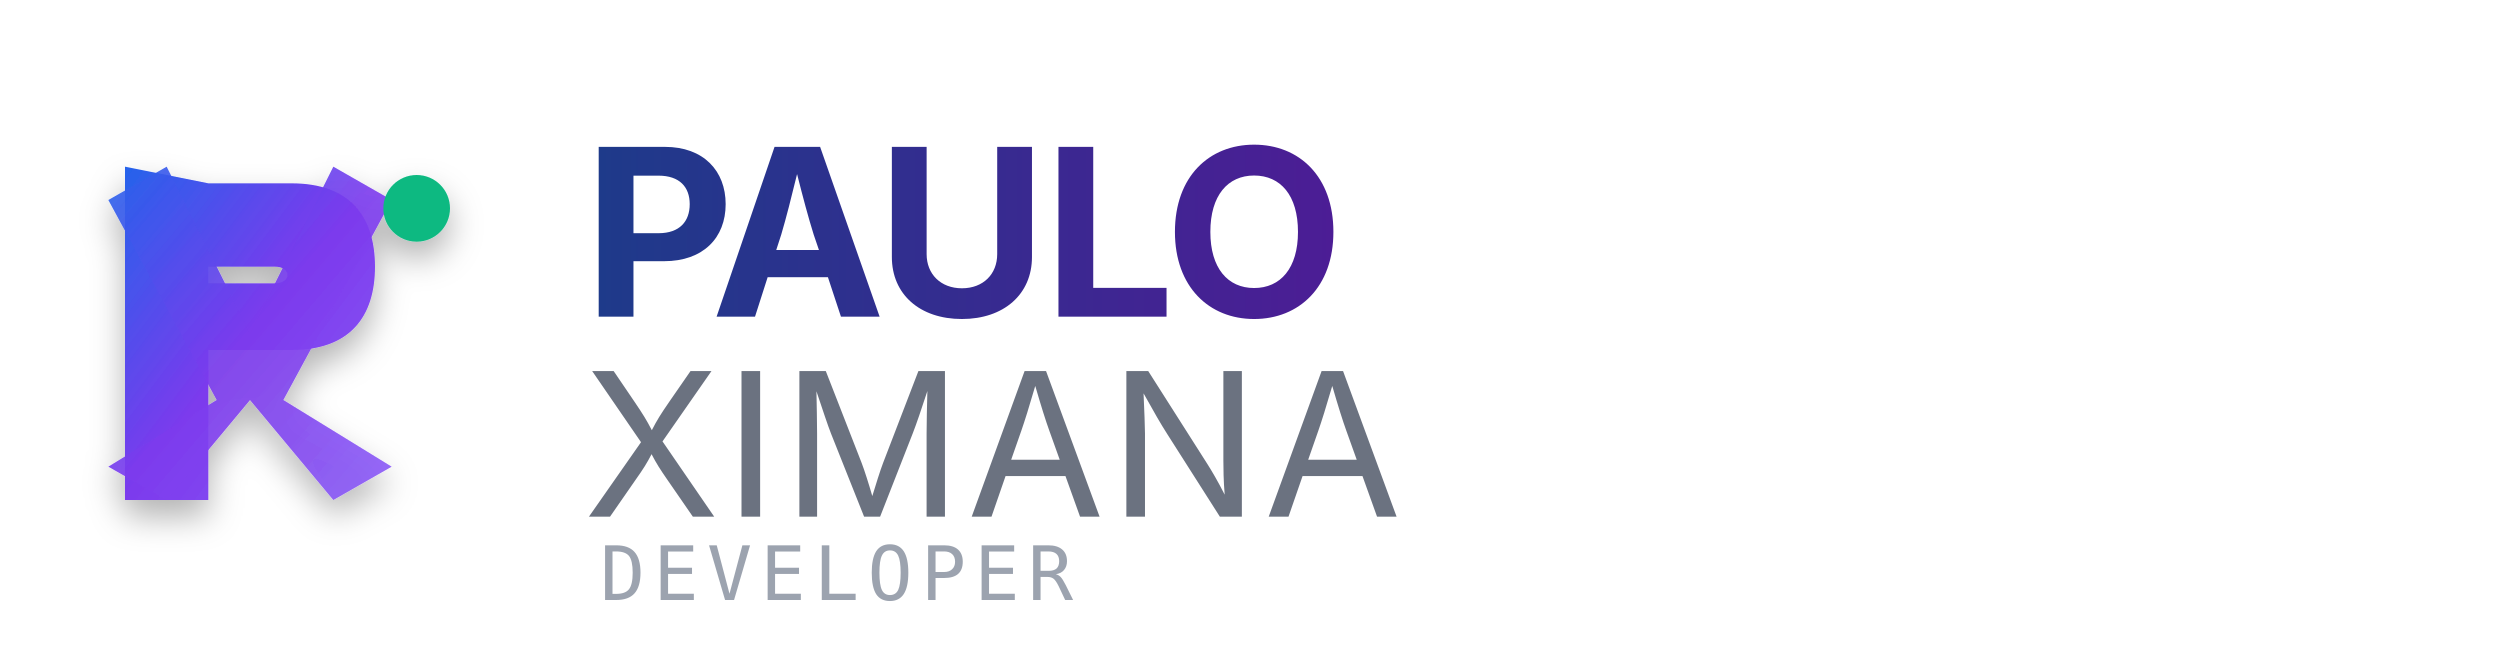
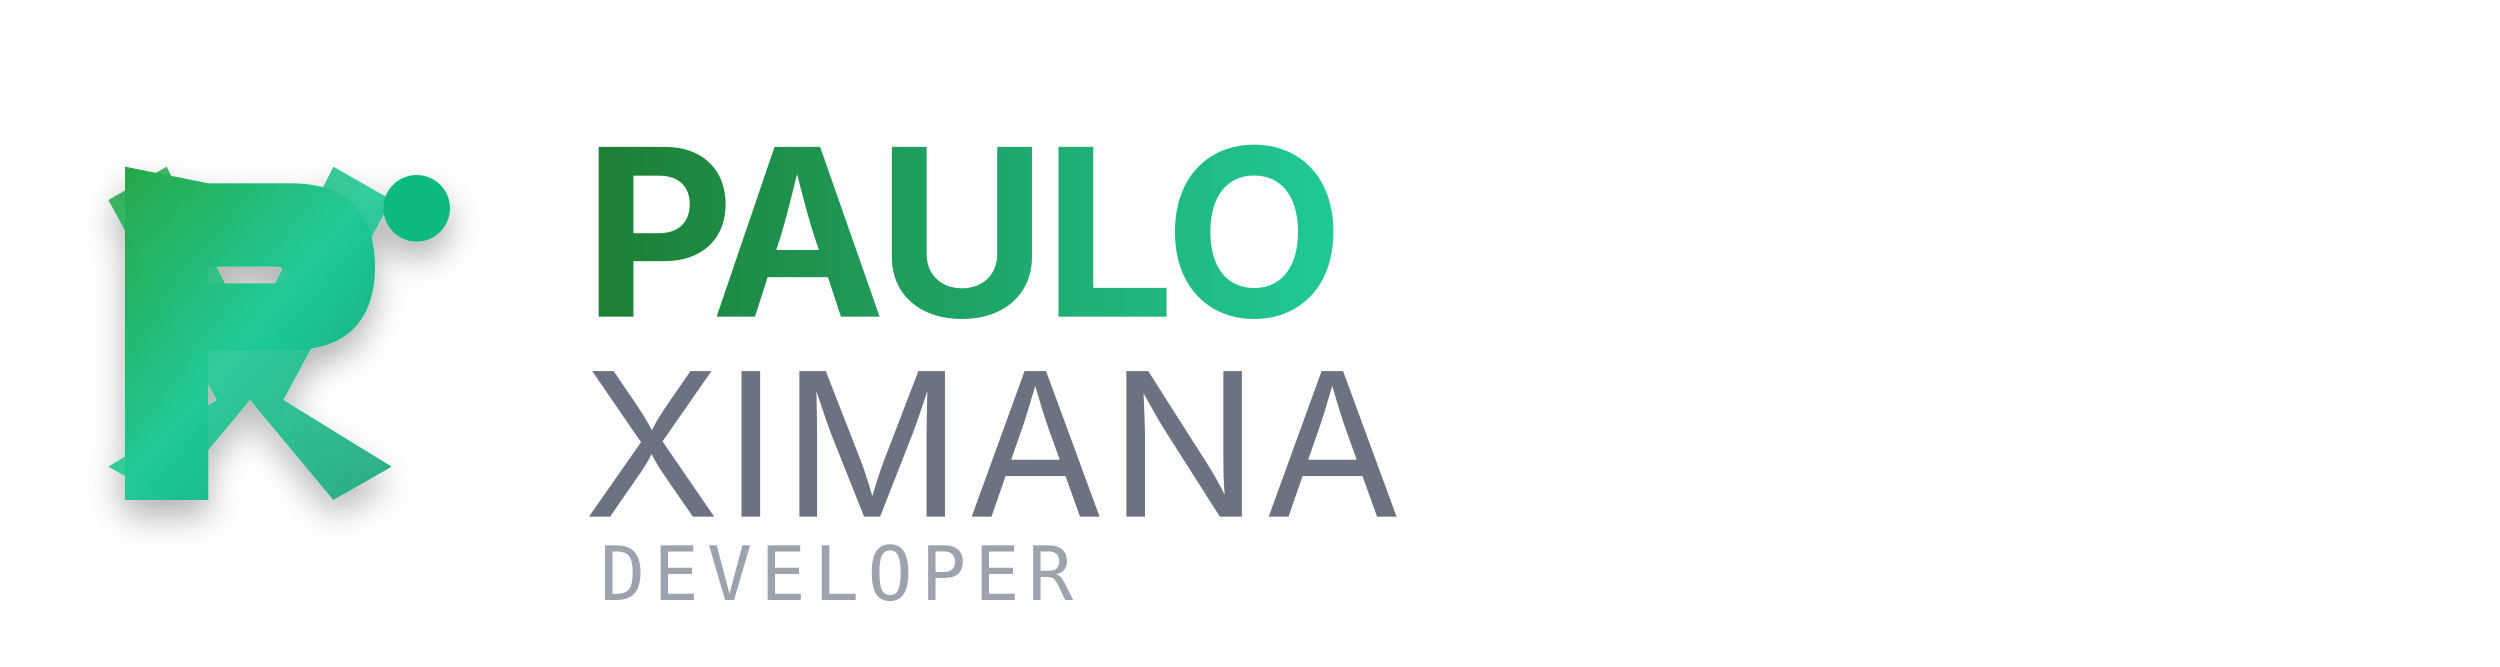
<svg xmlns="http://www.w3.org/2000/svg" width="300" height="80" viewBox="0 0 300 80" fill="none">
  <defs>
    <linearGradient id="logoGradient" x1="0%" y1="0%" x2="100%" y2="100%">
-       <stop offset="0%" style="stop-color:#2563eb;stop-opacity:1" />
-       <stop offset="50%" style="stop-color:#7c3aed;stop-opacity:1" />
-       <stop offset="100%" style="stop-color:#8b5cf6;stop-opacity:1" />
+       <stop offset="0%" style="stop-color:#28a745;stop-opacity:1" />
+       <stop offset="50%" style="stop-color:#20c997;stop-opacity:1" />
+       <stop offset="100%" style="stop-color:#17a37a;stop-opacity:1" />
    </linearGradient>
    <linearGradient id="textGradient" x1="0%" y1="0%" x2="100%" y2="0%">
-       <stop offset="0%" style="stop-color:#1e3a8a;stop-opacity:1" />
-       <stop offset="100%" style="stop-color:#4c1d95;stop-opacity:1" />
+       <stop offset="0%" style="stop-color:#1e7e34;stop-opacity:1" />
+       <stop offset="100%" style="stop-color:#20c997;stop-opacity:1" />
    </linearGradient>
    <filter id="shadow" x="-50%" y="-50%" width="200%" height="200%">
      <feGaussianBlur in="SourceAlpha" stdDeviation="2" />
      <feOffset dx="0" dy="2" result="offsetblur" />
      <feComponentTransfer>
        <feFuncA type="linear" slope="0.3" />
      </feComponentTransfer>
      <feMerge>
        <feMergeNode />
        <feMergeNode in="SourceGraphic" />
      </feMerge>
    </filter>
  </defs>
  <g filter="url(#shadow)">
    <path d="M 15 20 L 15 60 L 25 60 L 25 42 L 35 42 C 42 42 45 38 45 32 C 45 26 42 22 35 22 L 25 22 L 25 32 L 33 32 C 35 32 35 34 33 34 L 25 34 L 25 22 Z" fill="url(#logoGradient)" />
    <path d="M 40 20 L 30 40 L 20 20 L 13 24 L 26 48 L 13 56 L 20 60 L 30 48 L 40 60 L 47 56 L 34 48 L 47 24 Z" fill="url(#logoGradient)" opacity="0.9" />
    <circle cx="50" cy="25" r="4" fill="#10b981" />
  </g>
  <g>
    <text x="70" y="38" font-family="'Inter', sans-serif" font-size="28" font-weight="700" fill="url(#textGradient)" letter-spacing="-0.5">
      PAULO
    </text>
    <text x="70" y="62" font-family="'Inter', sans-serif" font-size="24" font-weight="400" fill="#6b7280" letter-spacing="0.5">
      XIMANA
    </text>
    <text x="72" y="72" font-family="'Fira Code', monospace" font-size="9" font-weight="400" fill="#9ca3af" letter-spacing="1">
      DEVELOPER
    </text>
  </g>
</svg>
